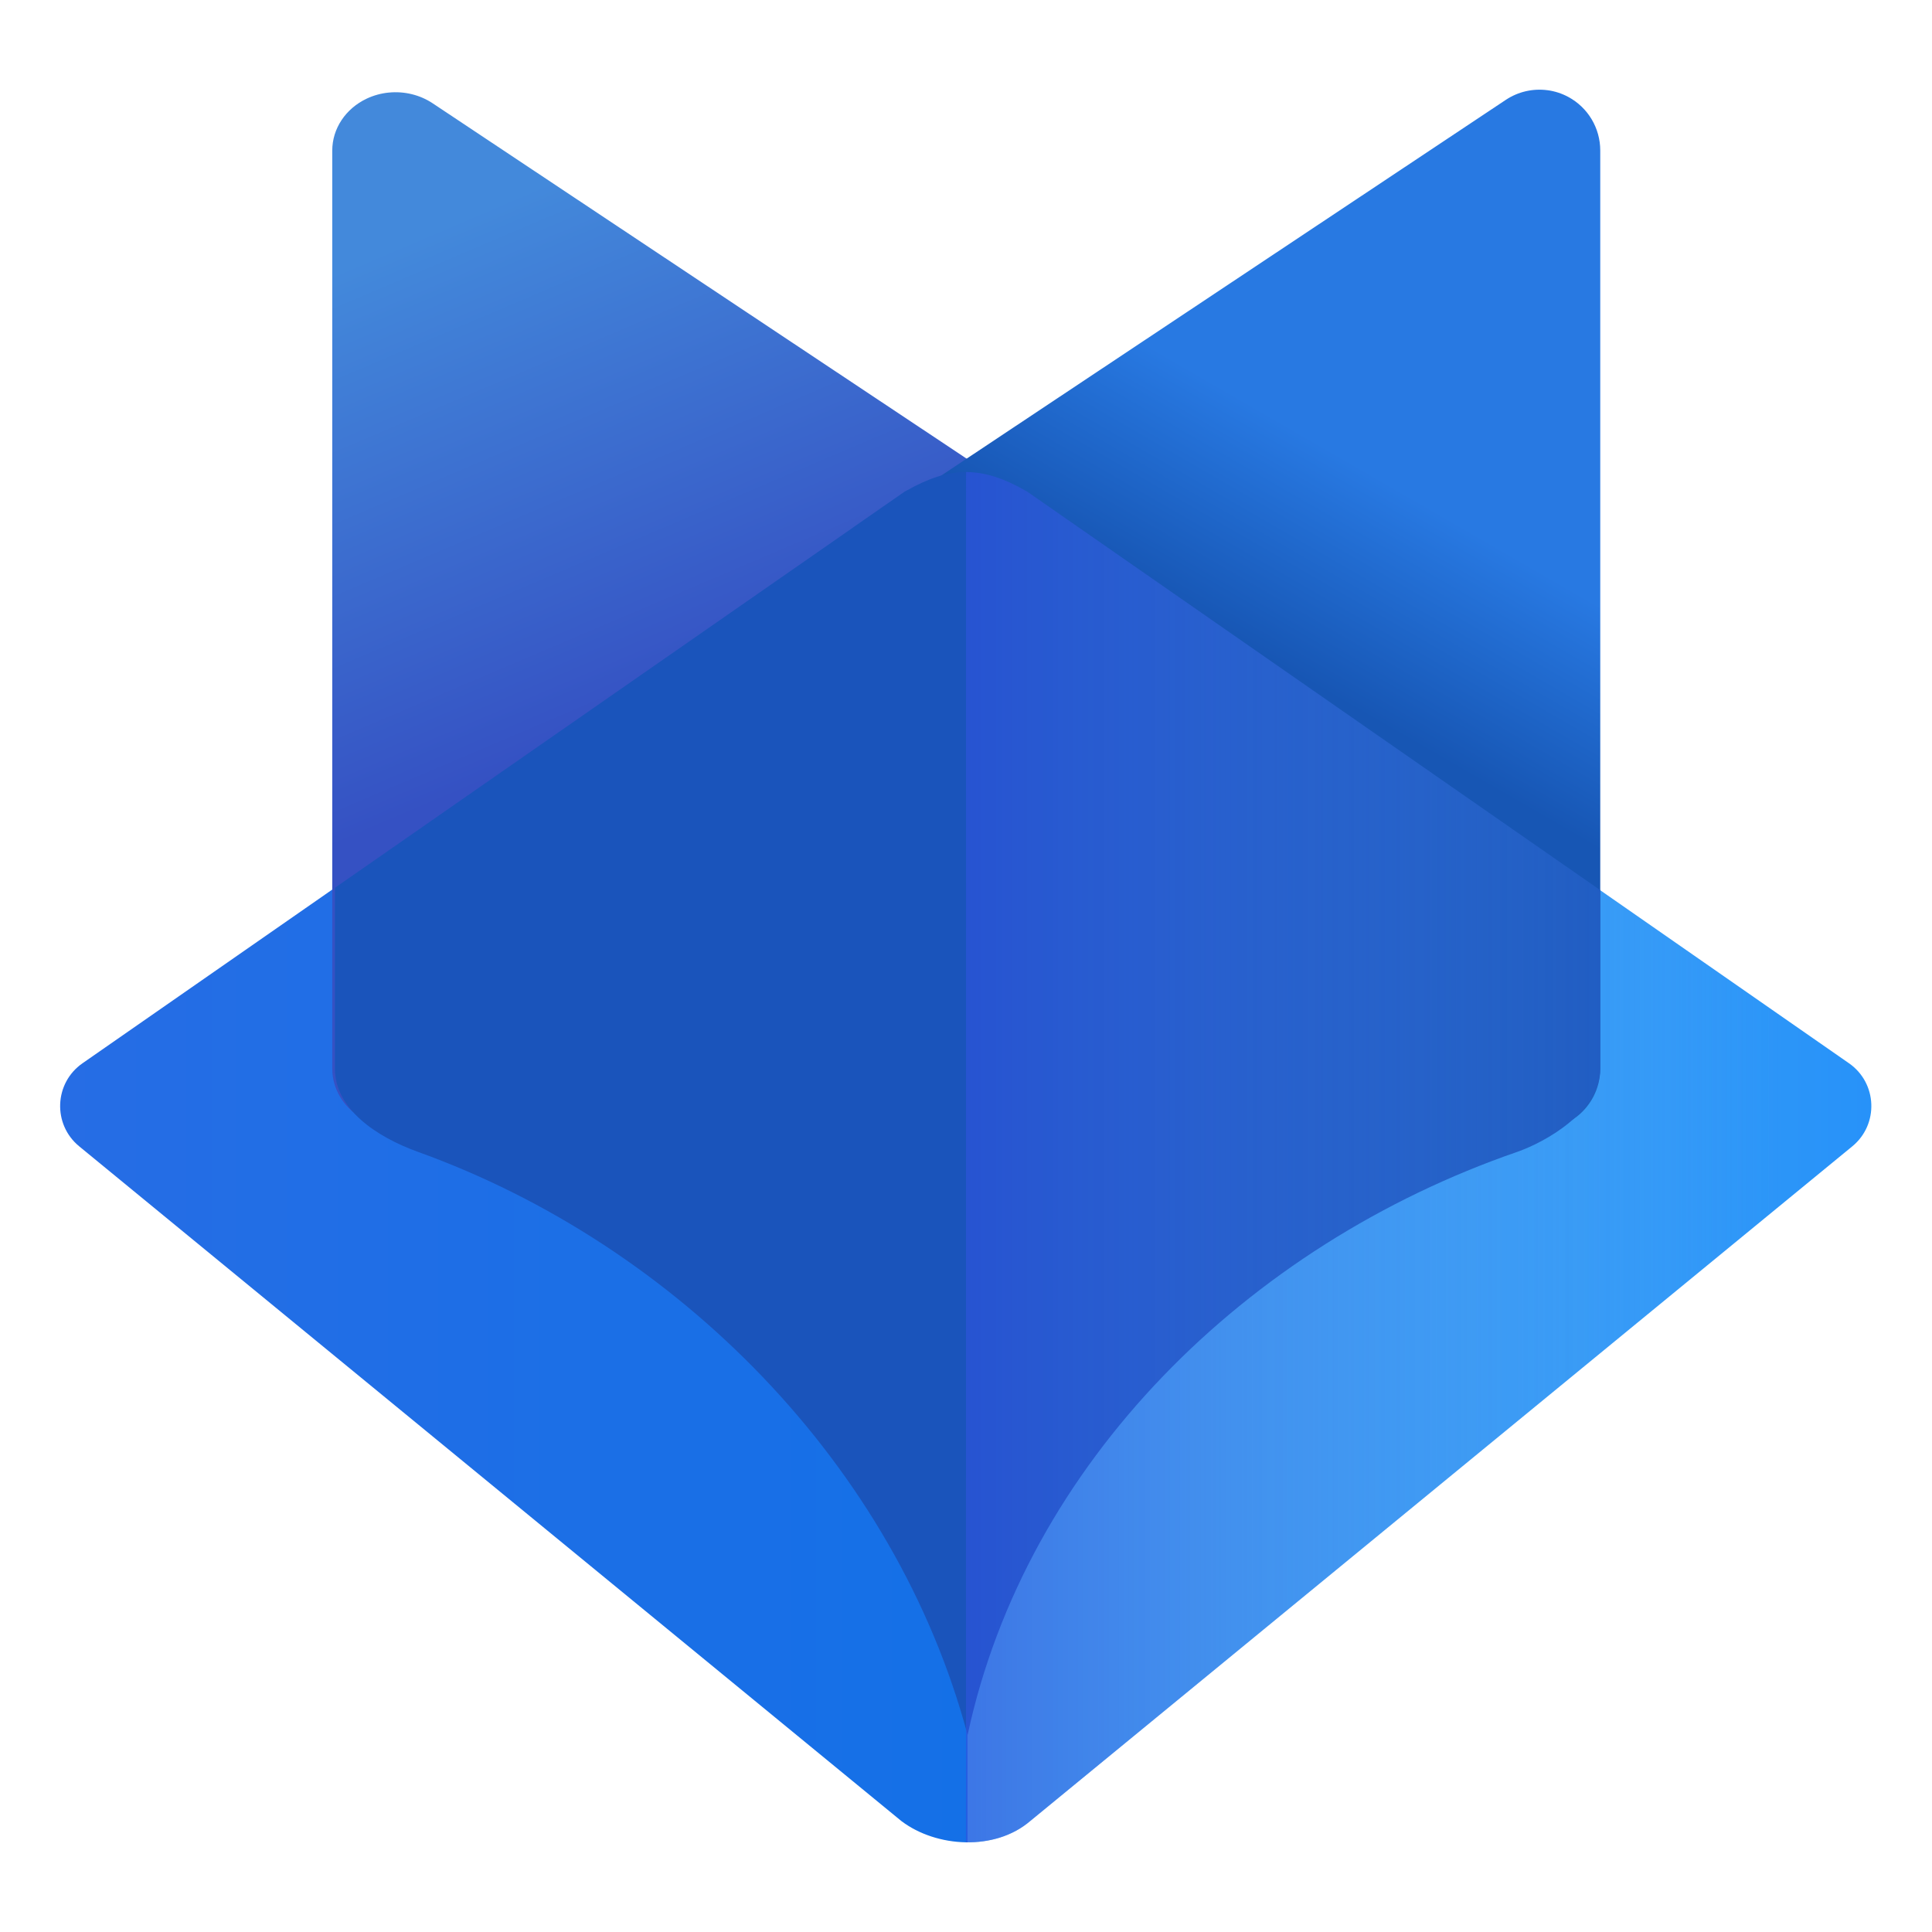
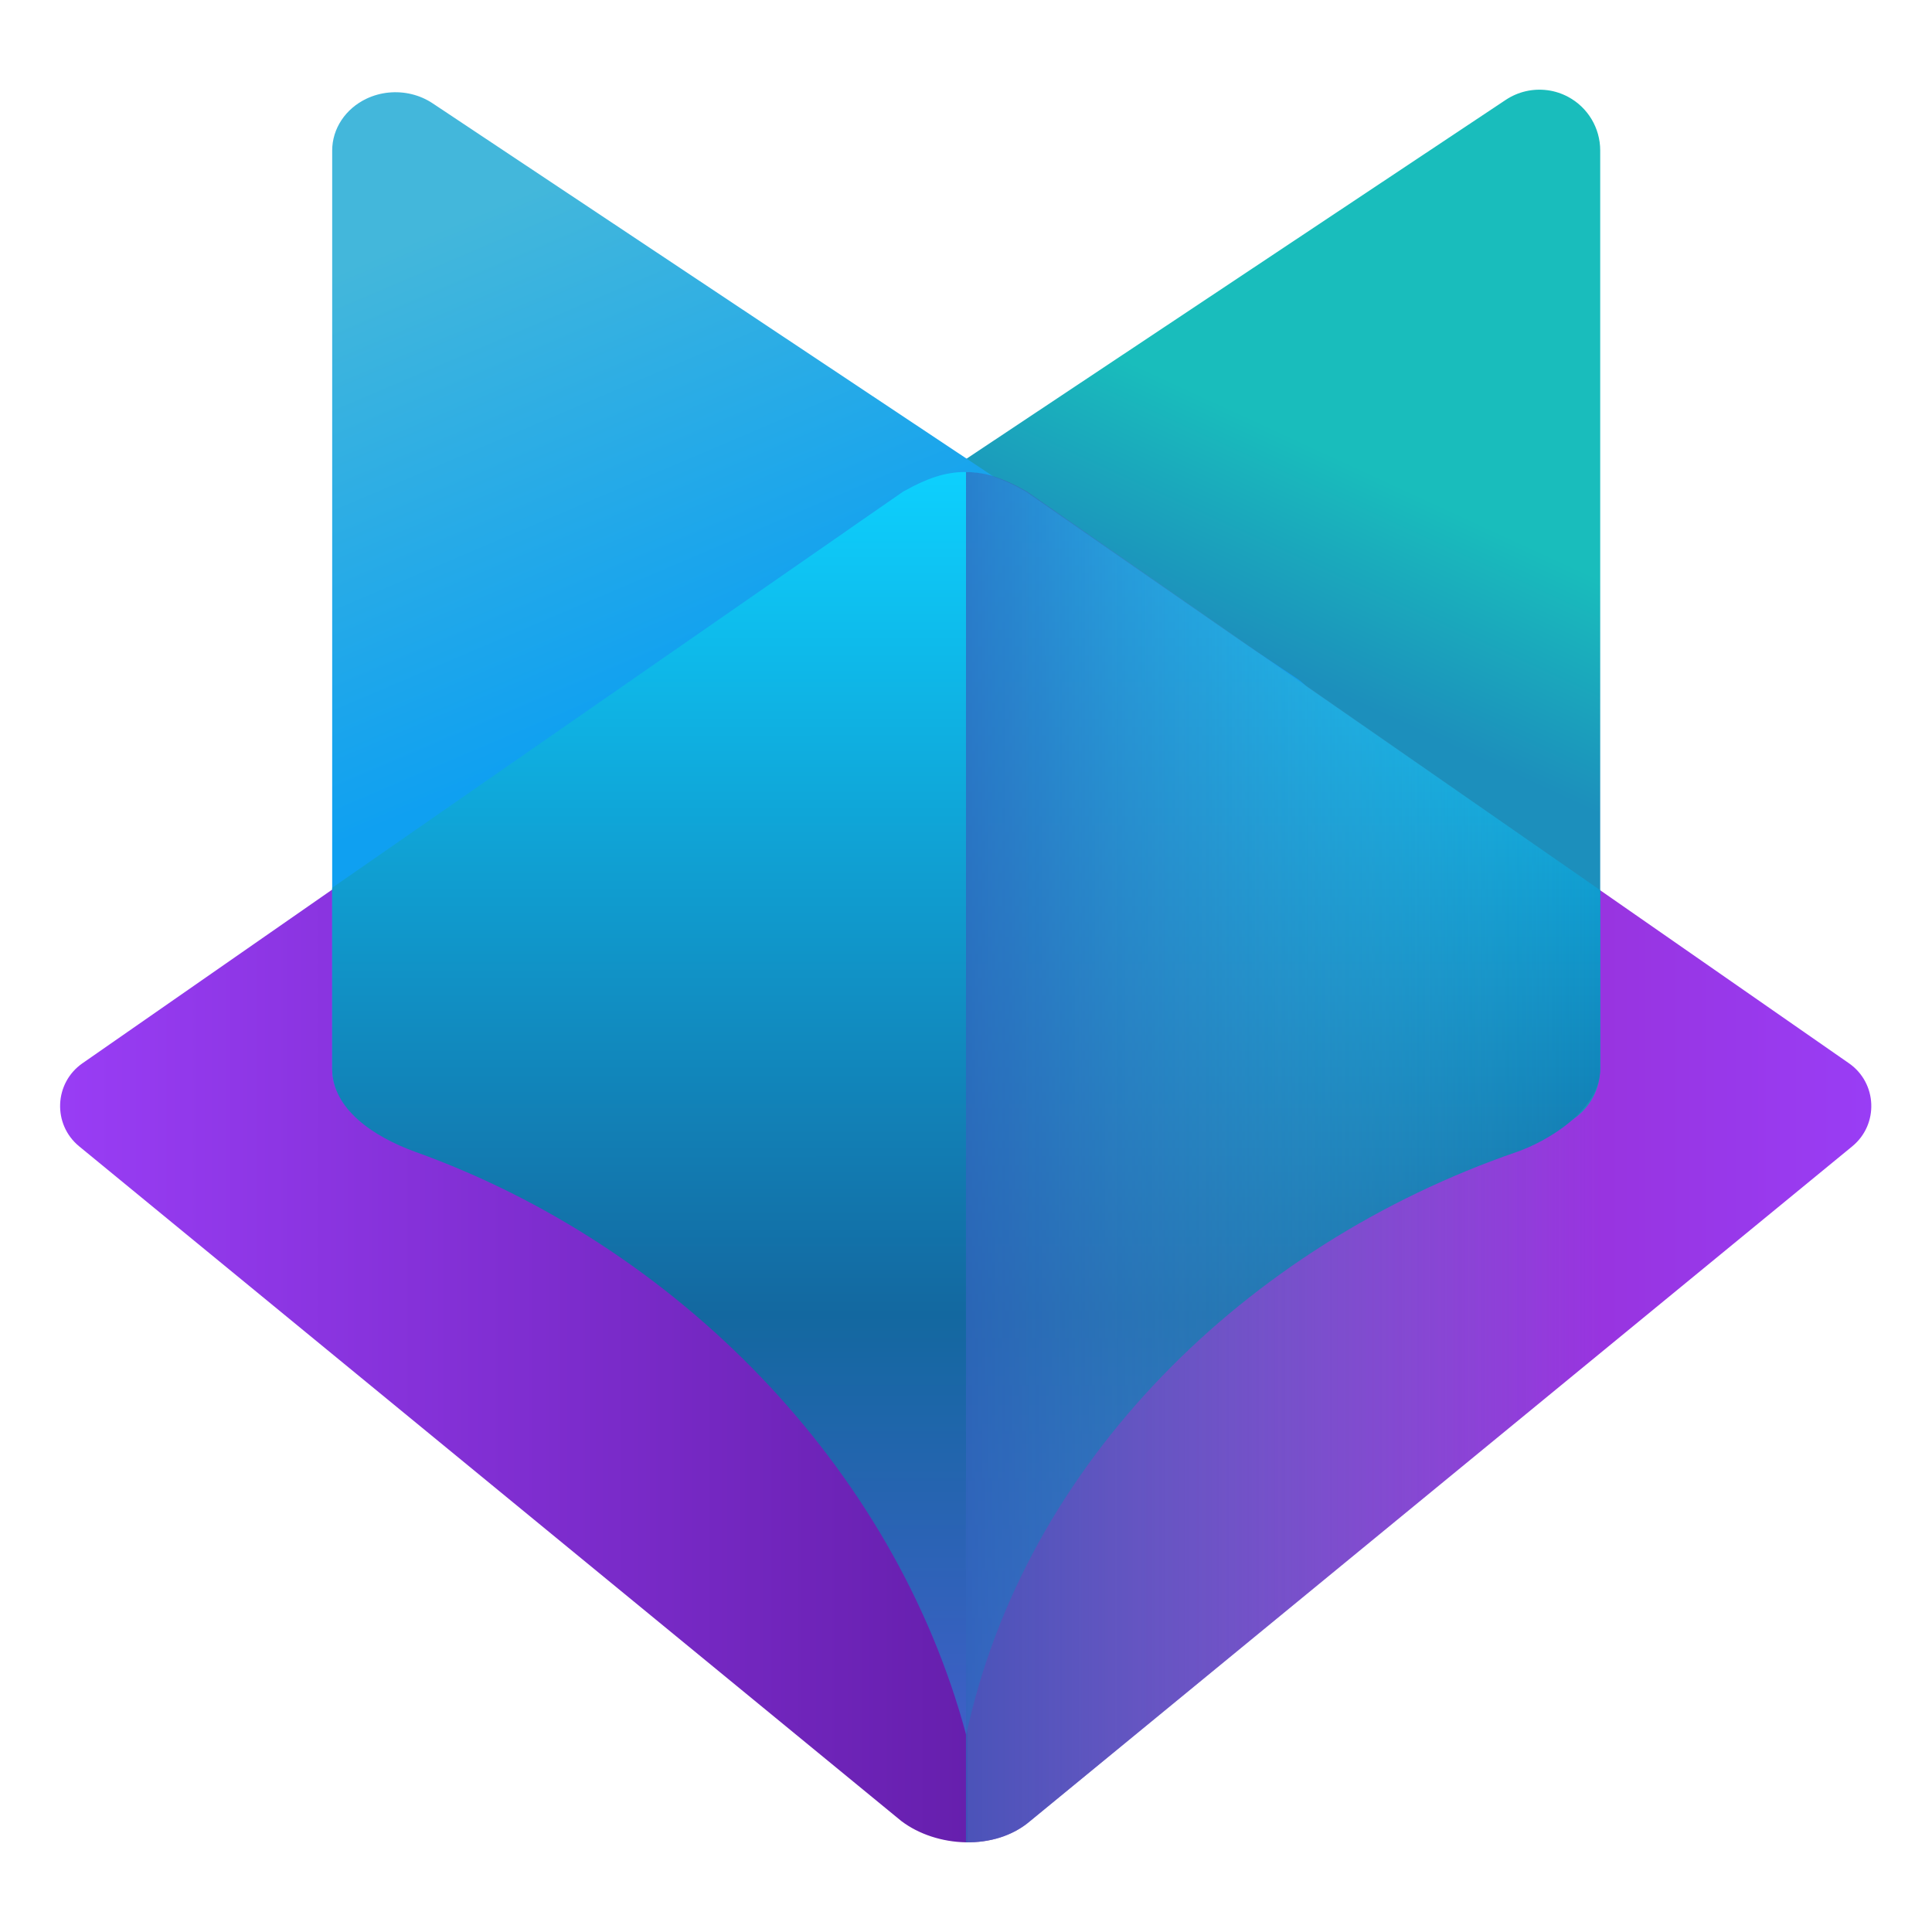
- <svg xmlns="http://www.w3.org/2000/svg" version="1.1" viewBox="0 0 512 512" xml:space="preserve" id="svg14">
-   <defs id="defs10">
-     <linearGradient id="linearGradient12596" x1="216" x2="302.9" y1="162.3" y2="162.3" gradientTransform="matrix(5.5237 0 0 5.5237 -1177.2 -589.83)" gradientUnits="userSpaceOnUse">
-       <stop stop-color="#263ce5" offset="0" id="stop1" style="stop-color:#266de5;stop-opacity:1;" />
-       <stop stop-color="#1414e7" offset="0.501" id="stop2" style="stop-color:#1470e7;stop-opacity:1;" />
-       <stop stop-color="#6654f1" offset="0.501" id="stop3" style="stop-color:#54b1f1;stop-opacity:1;" />
-       <stop stop-color="#3727f9" offset="1" id="stop4" style="stop-color:#2792f9;stop-opacity:1;" />
+ <svg xmlns="http://www.w3.org/2000/svg" version="1.1" viewBox="0 0 512 512">
+   <defs>
+     <linearGradient id="linearGradient12596" x1="216" x2="302.9" y1="162.3" y2="162.3" gradientTransform="matrix(5.5237,0,0,5.5237,-1177.2,-589.83)" gradientUnits="userSpaceOnUse">
+       <stop stop-color="#993df5" offset="0" />
+       <stop stop-color="#661fad" offset=".501" />
+       <stop stop-color="#951fad" offset=".501" />
+       <stop stop-color="#993df5" offset="1" />
    </linearGradient>
-     <linearGradient id="linearGradient32107" x1="273.72" x2="278.83" y1="138.28" y2="129.43" gradientTransform="matrix(5.5237,0,0,5.5237,-1177.2,-589.83)" gradientUnits="userSpaceOnUse">
-       <stop stop-color="#1743b4" offset="0" id="stop5" style="stop-color:#1756b4;stop-opacity:1;" />
-       <stop stop-color="#2857e2" offset="1" id="stop6" style="stop-color:#2879e2;stop-opacity:1;" />
+     <linearGradient id="linearGradient32107" x1="274.51" x2="278.83" y1="138.79" y2="129.43" gradientTransform="matrix(5.5237,0,0,5.5237,-1177.2,-589.83)" gradientUnits="userSpaceOnUse">
+       <stop stop-color="#1c8fbc" offset="0" />
+       <stop stop-color="#19bdbc" offset="1" />
    </linearGradient>
-     <linearGradient id="linearGradient12508" x1="236.03" x2="298.55" y1="162.3" y2="162.3" gradientTransform="matrix(5.5237 0 0 5.5237 -1177.2 -589.83)" gradientUnits="userSpaceOnUse">
-       <stop stop-color="#6517d0" offset="0" id="stop7" style="stop-color:#171fd0;stop-opacity:1;" />
-       <stop stop-color="#5656f8" stop-opacity="0" offset="1" id="stop8" style="stop-color:#56acf8;stop-opacity:0;" />
+     <linearGradient id="linearGradient12508" x1="249.11" x2="289.89" y1="153.77" y2="153.77" gradientTransform="matrix(5.5237,0,0,5.5237,-1177.2,-589.83)" gradientUnits="userSpaceOnUse">
+       <stop stop-color="#2746b0" offset="0" />
+       <stop stop-color="#51bfe4" stop-opacity="0" offset="1" />
    </linearGradient>
    <linearGradient id="linearGradient16" x1="232.07" x2="242.03" y1="118.59" y2="141.97" gradientTransform="matrix(5.5237,0,0,5.5237,-1177.2,-589.82)" gradientUnits="userSpaceOnUse">
-       <stop stop-color="#6143db" offset="0" id="stop9" style="stop-color:#4389db;stop-opacity:1;" />
-       <stop stop-color="#6f35c3" offset="1" id="stop10" style="stop-color:#3551c3;stop-opacity:1;" />
+       <stop stop-color="#43b7db" offset="0" />
+       <stop stop-color="#0fa0f1" offset="1" />
+     </linearGradient>
+     <linearGradient id="linearGradient76" x1="256.05" x2="256" y1="459.78" y2="125.1" gradientUnits="userSpaceOnUse">
+       <stop stop-color="#3f5fc7" offset="0" />
+       <stop stop-color="#1368a0" offset=".333" />
+       <stop stop-color="#0dd0fe" offset="1" />
    </linearGradient>
  </defs>
-   <g stroke-linecap="round" stroke-linejoin="round" id="g14">
-     <path d="m239.75 130.24-217.89 151.54c-7.516 5.232-7.951 16.197-0.874 22.009l217.89 178.81c9.33 7.063 24.828 7.958 34.113 0l217.89-178.81c7.077-5.811 6.642-16.777-0.874-22.009l-217.89-151.54c-11.821-6.825-20.437-6.887-32.366 0z" color="#000000" fill="url(#linearGradient12596)" stroke-width=".891" style="-inkscape-stroke:none" id="path10" />
-     <path d="m 103.05,24.528 a 16.787,15.455 0 0 0 -5.859,1.607 16.787,15.455 0 0 0 -9.138,13.766 v 243.35 a 16.787,15.455 0 0 0 23.433,14.176 l 228.9,-91.014 a 16.787,15.455 0 0 0 3.172,-26.712 l -228.89,-152.32 a 16.787,15.455 0 0 0 -11.619,-2.848 z" color="#000000" fill="url(#linearGradient16)" style="fill:url(#linearGradient16);stroke-width:1.039;-inkscape-stroke:none" id="path11" />
-     <path d="m 410.1,23.908 a 16.107,16.107 0 0 0 -11.047,2.557 l -228.89,152.32 a 16.107,16.107 0 0 0 2.967,28.374 l 228.9,91.014 a 16.107,16.107 0 0 0 22.052,-14.964 v -243.34 a 16.107,16.107 0 0 0 -8.502,-14.198 16.107,16.107 0 0 0 -5.481,-1.769 z" color="#000000" fill="url(#linearGradient32107)" style="fill:url(#linearGradient32107);stroke-width:1.039;-inkscape-stroke:none" id="path12" />
-     <path d="m 256.02,125.09 c -4.973,-0.005 -9.975,1.653 -15.719,4.898 l -0.011,-0.011 c -0.17,0.096 -0.325,0.171 -0.496,0.27 l -13.777,9.569 0.011,0.011 -105.05,73.04 -16.107,11.209 -16.107,11.198 v 47.923 c 0,10.701 10.945,18.079 22.062,22.084 68.604,24.713 126.42,82.911 145.6,154.5 15.495,-72.2 74.04,-129.78 145.59,-154.5 7.422,-2.564 22.061,-10.702 22.062,-22.084 v -47.297 l -16.107,-11.198 -16.107,-11.209 -105.49,-73.36 -14.209,-9.882 h -0.011 c -5.91,-3.412 -11.017,-5.149 -16.14,-5.157 z" color="#000000" fill="#1a46bb" style="stroke-width:1.039;-inkscape-stroke:none;fill:#1a54bb;fill-opacity:1" id="path13" />
-     <path d="m255.99 488.23c6.202 0.112 12.397-1.654 17.04-5.633l217.89-178.81c7.077-5.811 6.642-16.777-0.874-22.009l-217.89-151.54c-5.91-3.412-11.02-5.134-16.142-5.142z" color="#000000" fill="url(#linearGradient12508)" stroke-width=".891" style="-inkscape-stroke:none" id="path14" />
+   <g stroke-linecap="round" stroke-linejoin="round">
+     <path d="m239.74 130.24-217.89 151.54c-7.516 5.232-7.951 16.197-0.874 22.009l217.89 178.81c9.33 7.063 24.828 7.958 34.113 0l217.89-178.81c7.077-5.811 6.642-16.777-0.874-22.009l-217.89-151.54c-11.821-6.825-20.437-6.887-32.366 0z" color="#000000" fill="url(#linearGradient12596)" stroke-width=".891" style="-inkscape-stroke:none" />
+     <path d="m410.09 23.908a16.107 16.107 0 0 0-11.047 2.557l-228.89 152.32a16.107 16.107 0 0 0 2.967 28.374l228.9 91.014a16.107 16.107 0 0 0 22.052-14.964v-243.34a16.107 16.107 0 0 0-8.502-14.198 16.107 16.107 0 0 0-5.481-1.769z" color="#000000" fill="url(#linearGradient32107)" stroke-width="5.524" style="-inkscape-stroke:none" />
+     <path d="m103.03 24.526a16.787 15.455 0 0 0-5.858 1.607 16.787 15.455 0 0 0-9.138 13.766v243.35a16.787 15.455 0 0 0 23.433 14.176l228.9-91.014a16.787 15.455 0 0 0 3.172-26.712l-228.89-152.32a16.787 15.455 0 0 0-11.619-2.848z" color="#000000" fill="url(#linearGradient16)" stroke-width="1.039" style="-inkscape-stroke:none" />
+     <path d="m255.65 125.09c-4.984-5e-3 -9.996 1.653-15.753 4.898l-0.011-0.011c-0.17 0.096-0.326 0.171-0.497 0.27l-13.806 9.569 0.011 0.011-105.28 73.04-16.142 11.209-16.142 11.198v47.923c0 10.701 10.968 18.079 22.11 22.084 68.752 24.713 126.69 82.911 145.91 154.5 15.528-72.2 74.199-129.78 145.9-154.5 7.438-2.564 22.109-10.702 22.11-22.084v-47.297l-16.142-11.198-16.142-11.209-105.72-73.36-14.239-9.882h-0.011c-5.923-3.412-11.041-5.149-16.174-5.157z" color="#000000" fill="url(#linearGradient76)" stroke-width=".178" style="-inkscape-stroke:none" />
+     <path d="m255.98 488.23c6.202 0.112 12.397-1.654 17.04-5.633l217.89-178.81c7.077-5.811 6.642-16.777-0.874-22.009l-217.89-151.54c-5.91-3.412-11.02-5.134-16.142-5.142z" color="#000000" fill="url(#linearGradient12508)" stroke-width=".178" style="-inkscape-stroke:none" />
  </g>
</svg>
